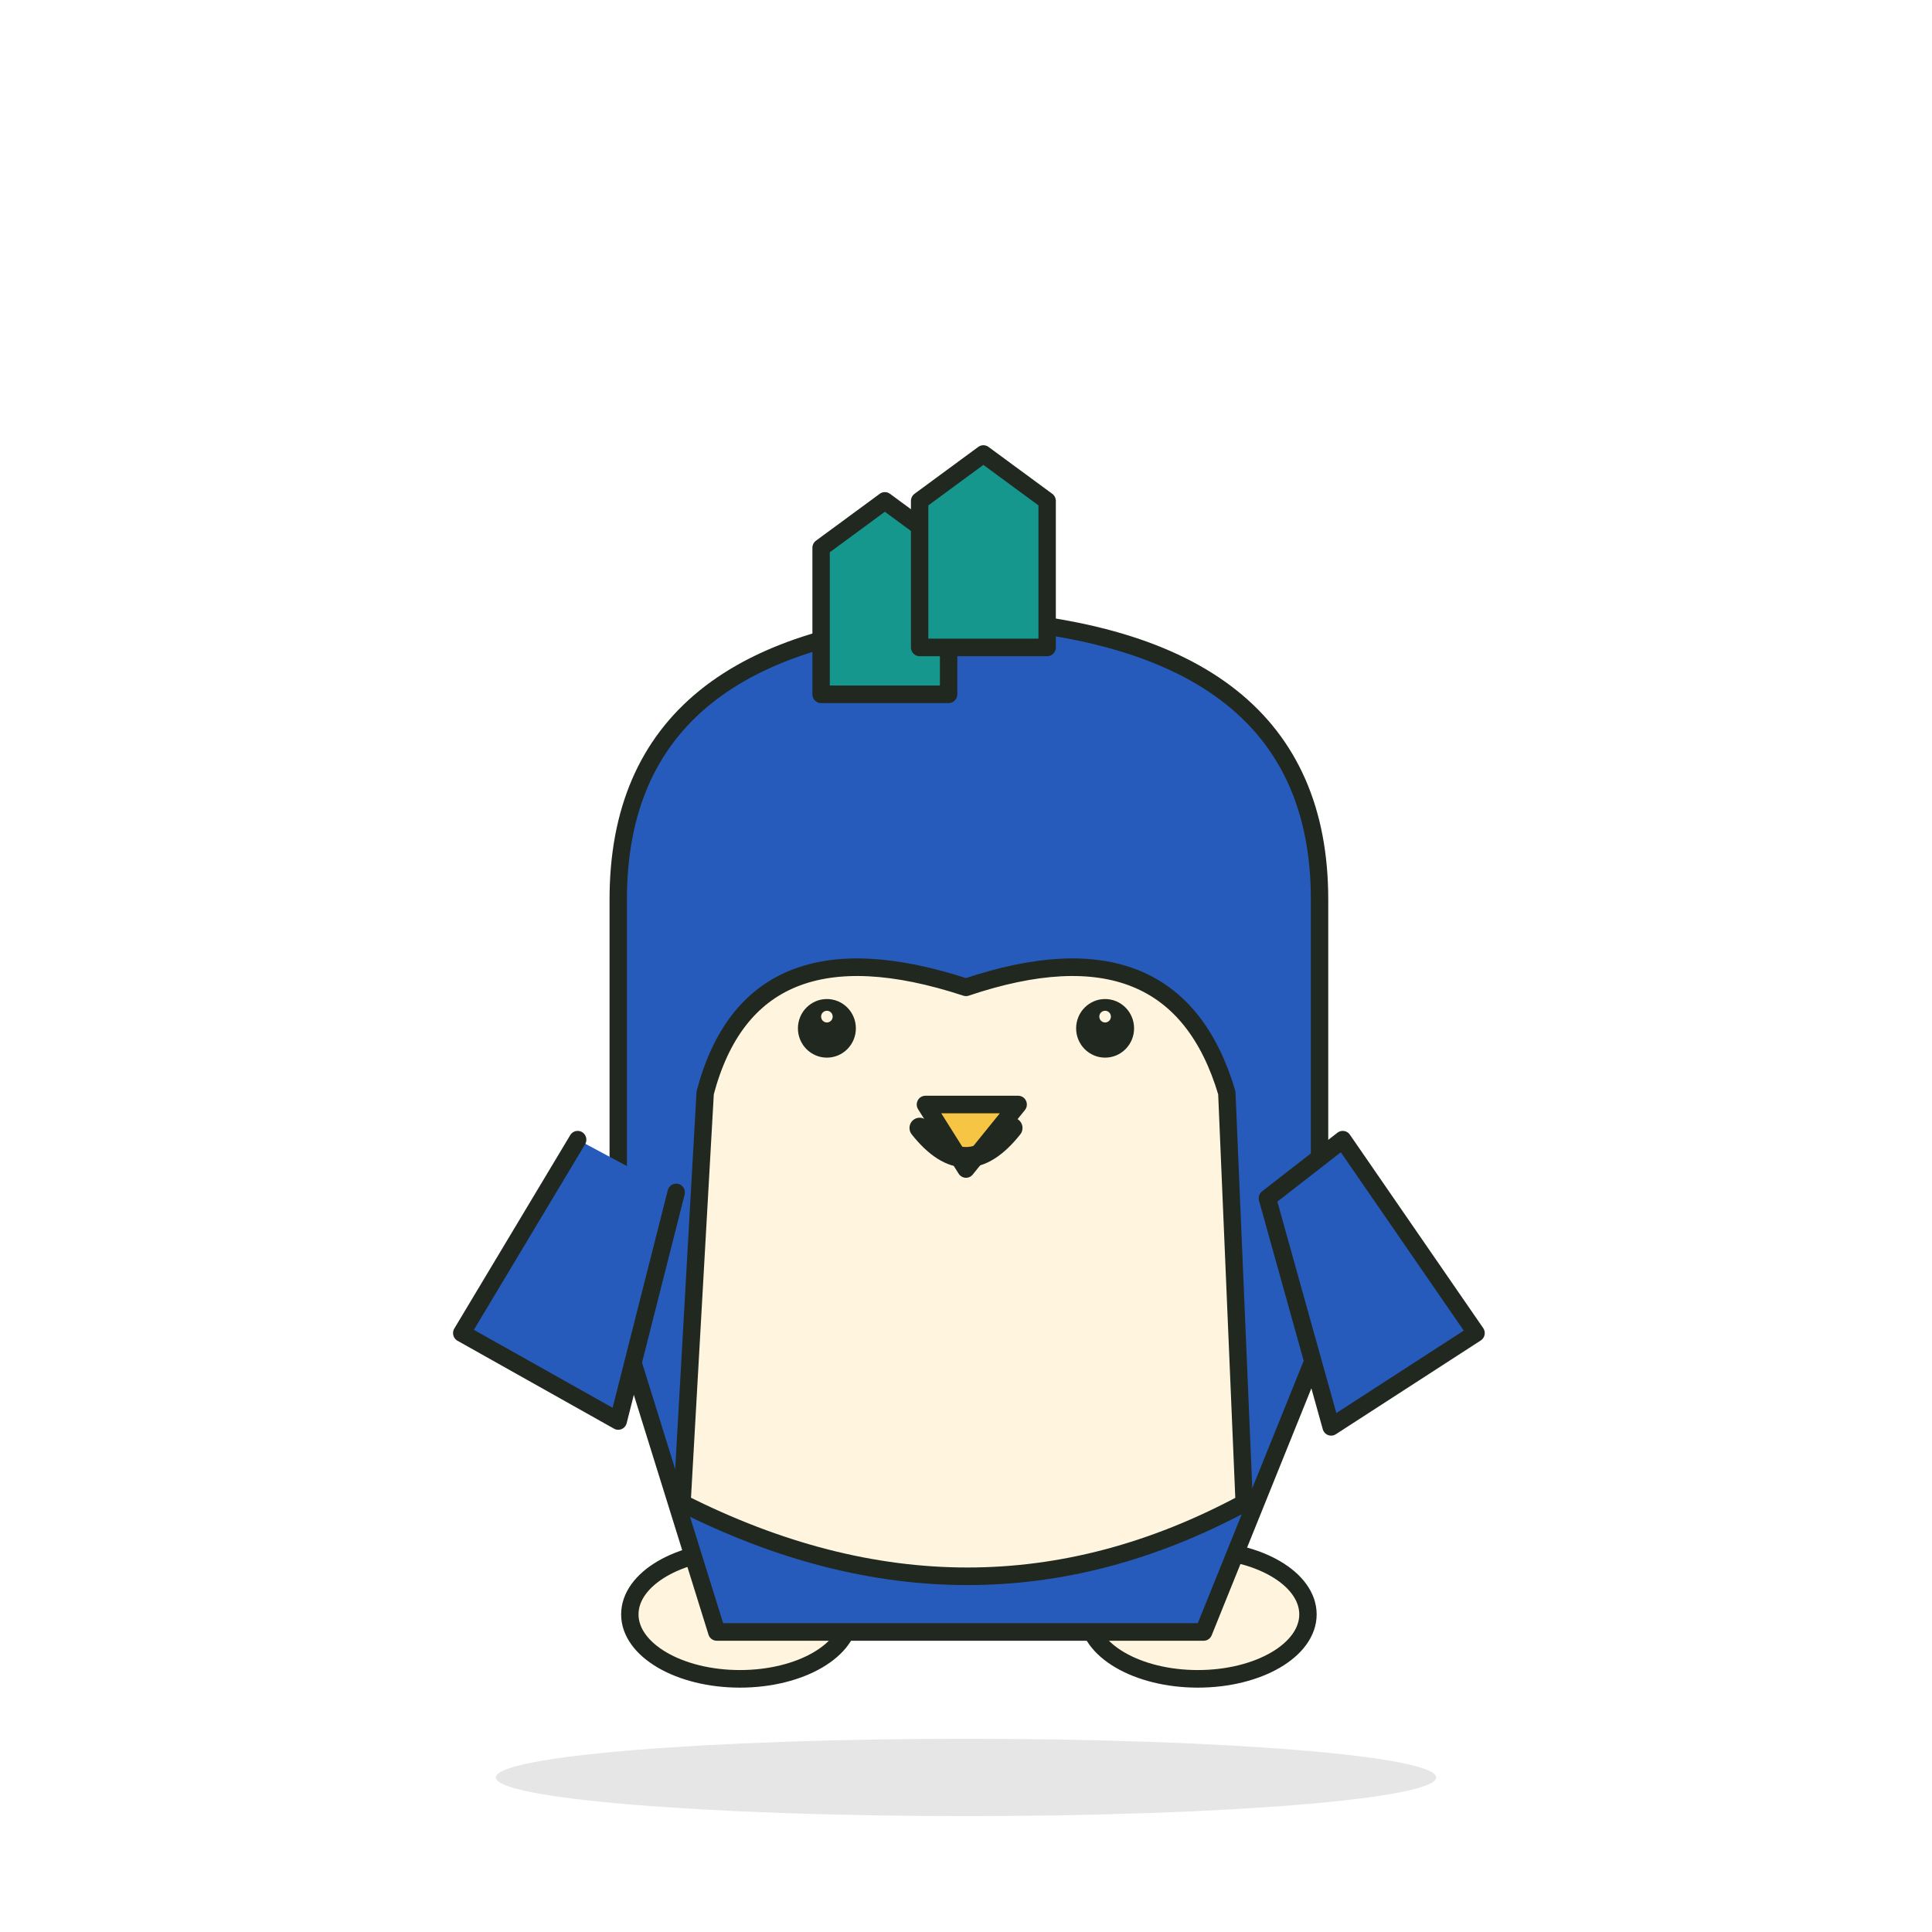
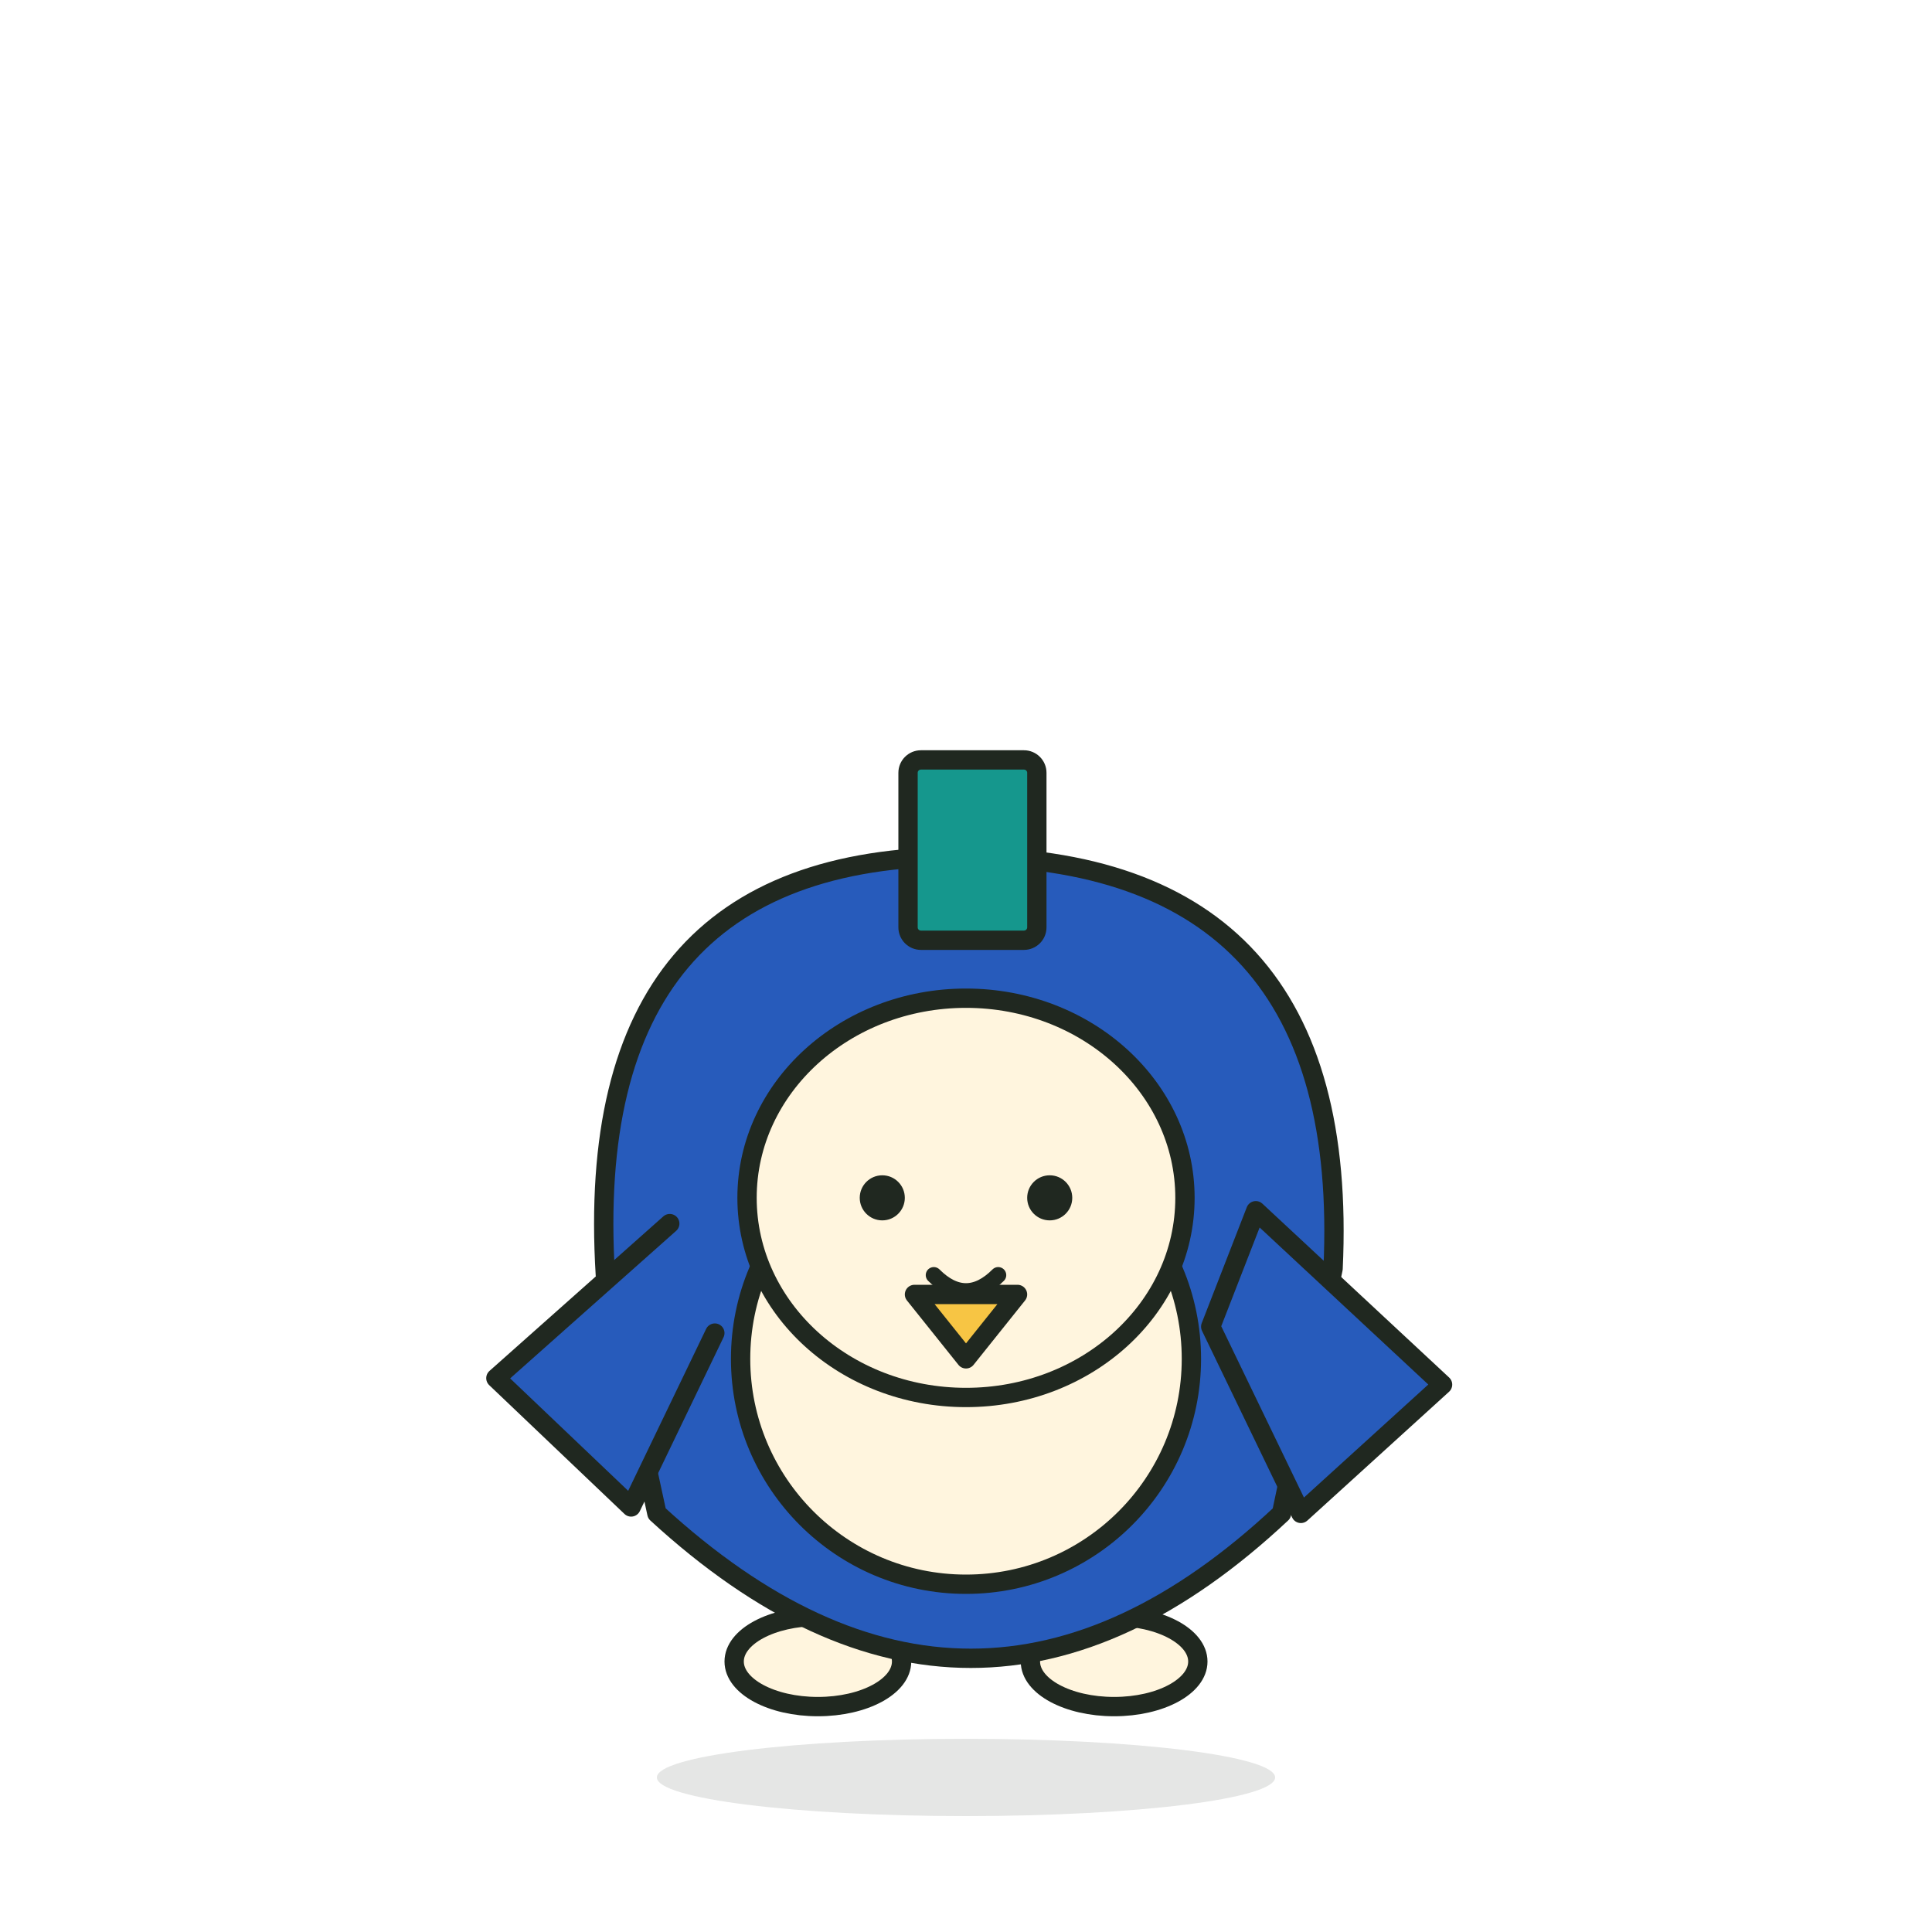
<svg xmlns="http://www.w3.org/2000/svg" viewBox="0 0 300 300" fill="none" role="img" aria-labelledby="c-shiochi-1-title" stroke-linecap="round" stroke-linejoin="round">
-   <ellipse cx="150" cy="276" rx="73" ry="6" fill="#202820" stroke="none" stroke-width="3" opacity=".12" />
-   <g transform="translate(15 25) scale(.9 .91)">
-     <ellipse cx="111" cy="248" rx="19" ry="11" fill="#fff5de" stroke="#202820" stroke-width="3" />
-     <ellipse cx="190" cy="248" rx="19" ry="11" fill="#fff5de" stroke="#202820" stroke-width="3" />
-     <path d="M90 197V126q0-45 60-48 61 3 61 48v76l-20 49h-84Z" fill="#275bbb" stroke="#202820" stroke-width="3" />
-     <path d="M105 159q8-30 45-18 36-12 45 18l3 70q-47 25-97 0Z" fill="#fff5de" stroke="#202820" stroke-width="3" />
-     <path d="M83 167 63 200l27 15 10-39m115-9 23 33-25 16-11-39Z" fill="#275bbb" stroke="#202820" stroke-width="3" />
-     <path d="M143 161h16l-9 11Z" fill="#f7c544" stroke="#202820" stroke-width="3" />
-     <path d="M125 91v-25l11-8 11 8v25Z" fill="#15978d" stroke="#202820" stroke-width="3" />
-     <path d="M142 83v-25l11-8 11 8v25Z" fill="#15978d" stroke="#202820" stroke-width="3" />
-     <circle cx="126" cy="148" r="5" fill="#202820" stroke="none" stroke-width="3" />
-     <circle cx="174" cy="148" r="5" fill="#202820" stroke="none" stroke-width="3" />
-     <path d="M142 165q8 10 16 0" fill="none" stroke="#202820" stroke-width="3.5" />
-     <circle cx="126" cy="146" r="1" fill="#fff5de" stroke="none" stroke-width="3" />
-     <circle cx="174" cy="146" r="1" fill="#fff5de" stroke="none" stroke-width="3" />
-   </g>
+   <ellipse cx="150" cy="276" rx="48" ry="6" fill="#202820" stroke="none" stroke-width="3" opacity=".12" />
+   <ellipse cx="127" cy="258" rx="13" ry="7" fill="#fff5de" stroke="#202820" stroke-width="3" />
+   <ellipse cx="173" cy="258" rx="13" ry="7" fill="#fff5de" stroke="#202820" stroke-width="3" />
+   <path d="M94 198q-4-65 55-65 61 0 58 64l-8 38q-48 45-97 0Z" fill="#275bbb" stroke="#202820" stroke-width="3" />
+   <path d="M104 190 77 214l21 20 13-27m84-19 29 27-22 20-14-29Z" fill="#275bbb" stroke="#202820" stroke-width="3" />
+   <ellipse cx="150" cy="211" rx="35" ry="35" fill="#fff5de" stroke="#202820" stroke-width="3" />
+   <ellipse cx="150" cy="186" rx="34" ry="31" fill="#fff5de" stroke="#202820" stroke-width="3" />
+   <path d="M142 201h16l-8 10Z" fill="#f7c544" stroke="#202820" stroke-width="3" />
+   <rect x="141" y="118" width="20" height="28" rx="2" fill="#15978d" stroke="#202820" stroke-width="3" />
+   <circle cx="137" cy="186" r="3.5" fill="#202820" stroke="none" stroke-width="3" />
+   <circle cx="163" cy="186" r="3.5" fill="#202820" stroke="none" stroke-width="3" />
+   <path d="M145 198q5 5 10 0" fill="none" stroke="#202820" stroke-width="2.5" />
</svg>
